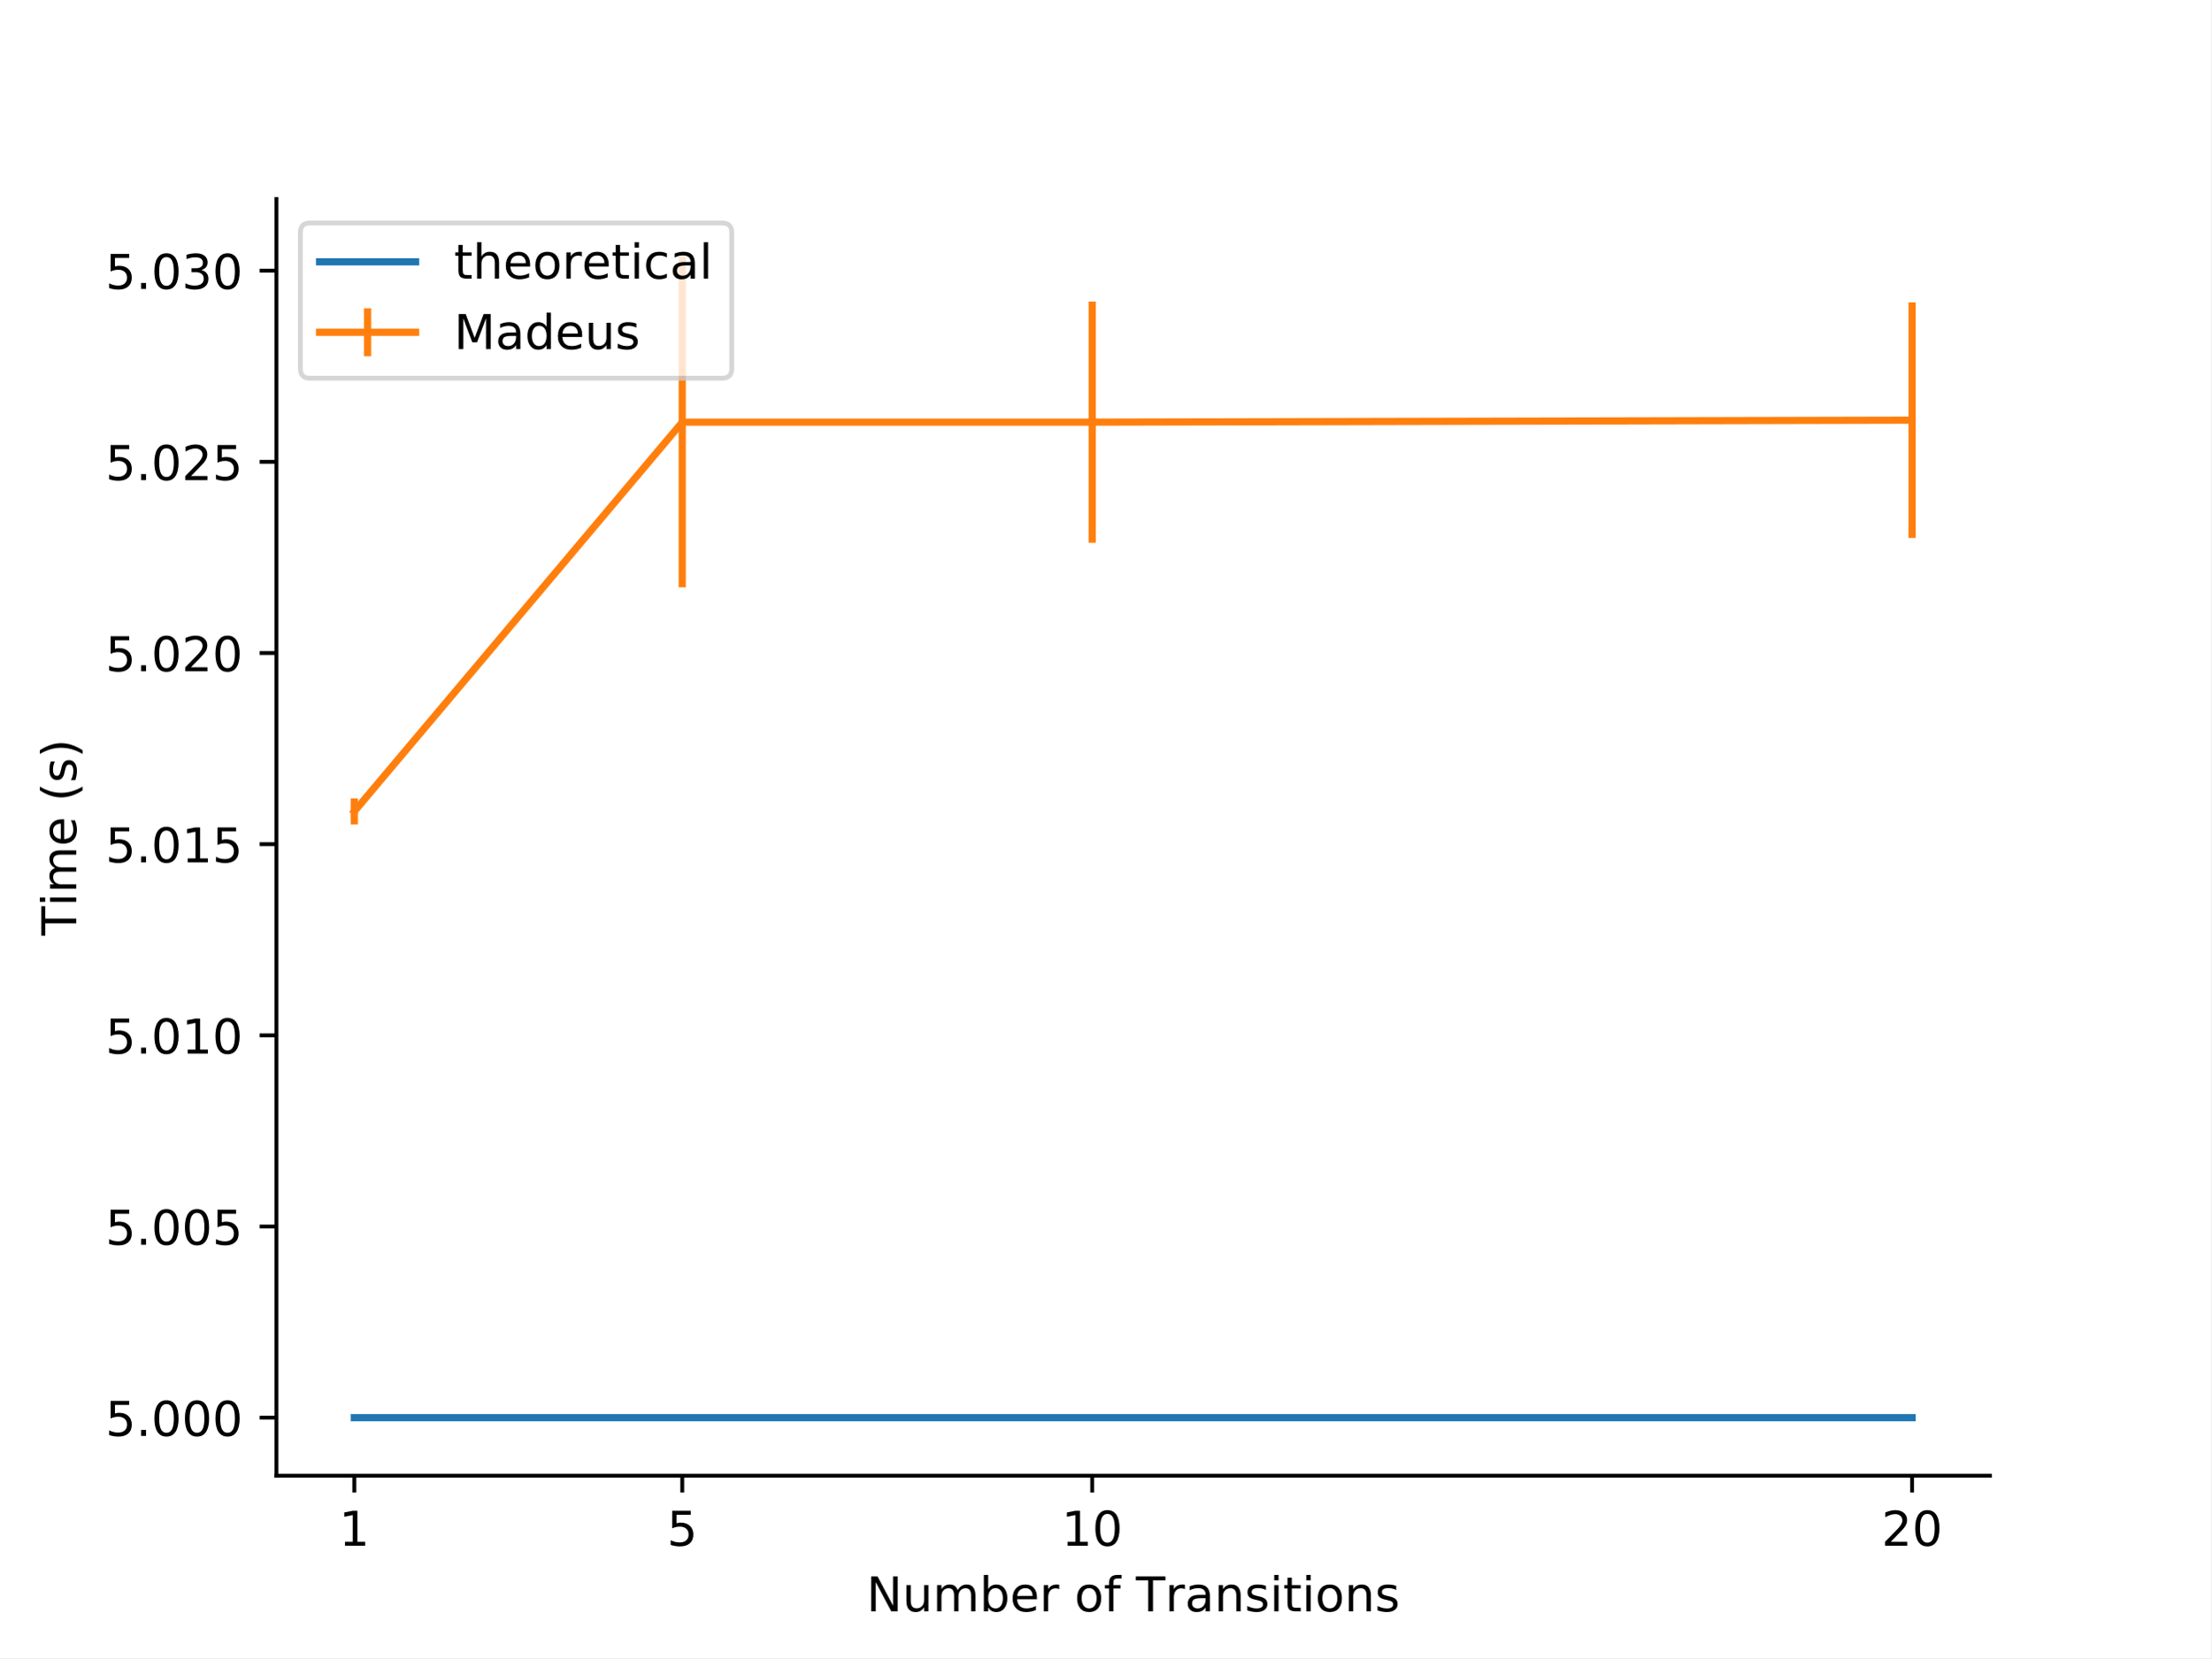
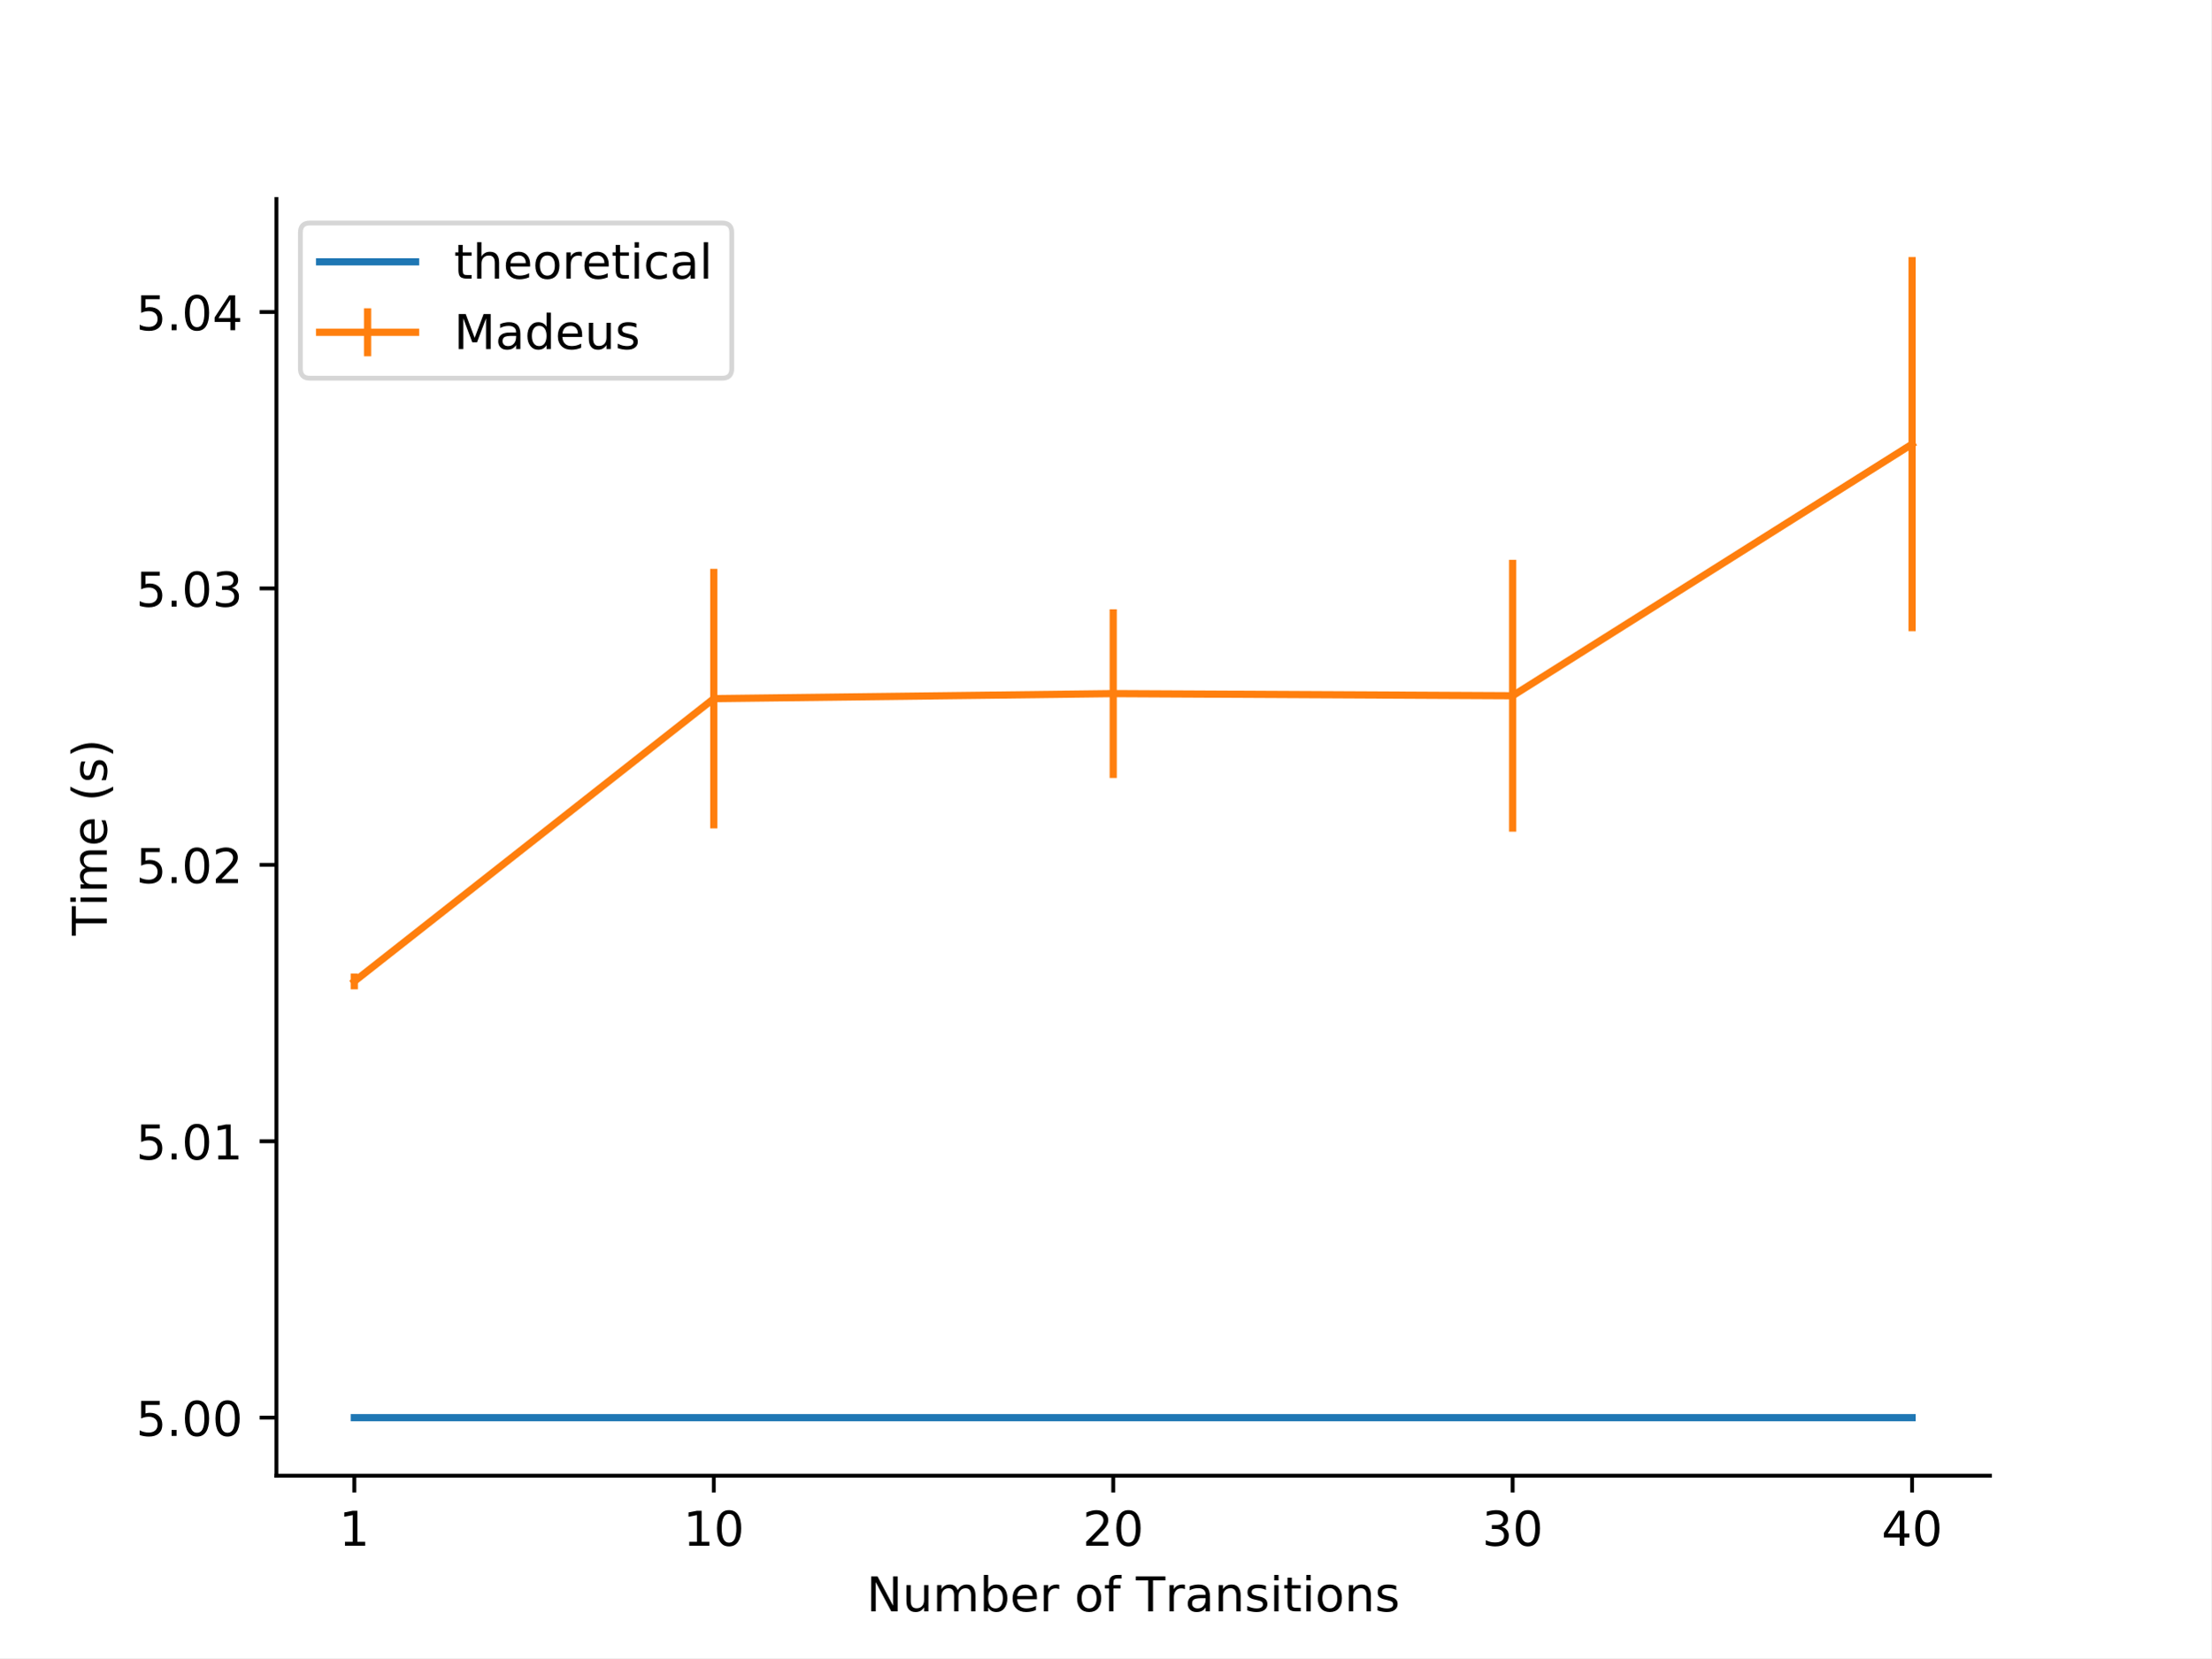
<svg xmlns="http://www.w3.org/2000/svg" xmlns:xlink="http://www.w3.org/1999/xlink" height="345.6pt" version="1.1" viewBox="0 0 460.8 345.6" width="460.8pt">
  <defs>
    <style type="text/css">
*{stroke-linecap:butt;stroke-linejoin:round;}
  </style>
  </defs>
  <g id="figure_1">
    <g id="patch_1">
      <path d="M 0 345.6  L 460.8 345.6  L 460.8 0  L 0 0  z " style="fill:#ffffff;" />
    </g>
    <g id="axes_1">
      <g id="patch_2">
        <path d="M 57.6 307.584  L 414.72 307.584  L 414.72 41.472  L 57.6 41.472  z " style="fill:#ffffff;" />
      </g>
      <g id="matplotlib.axis_1">
        <g id="xtick_1">
          <g id="line2d_1">
            <defs>
-               <path d="M 0 0  L 0 3.5  " id="mbb13c37525" style="stroke:#000000;stroke-width:0.8;" />
-             </defs>
-             <g>
-               <use style="stroke:#000000;stroke-width:0.8;" x="73.833" xlink:href="#mbb13c37525" y="307.584" />
+               <path d="M 0 0  L 0 3.5  " id="m20638f9798" style="stroke:#000000;stroke-width:0.8;" />
+             </defs>
+             <g>
+               <use style="stroke:#000000;stroke-width:0.8;" x="73.833" xlink:href="#m20638f9798" y="307.584" />
            </g>
          </g>
          <g id="text_1">
            <defs>
              <path d="M 12.406 8.297  L 28.516 8.297  L 28.516 63.922  L 10.984 60.406  L 10.984 69.391  L 28.422 72.906  L 38.281 72.906  L 38.281 8.297  L 54.391 8.297  L 54.391 0  L 12.406 0  z " id="DejaVuSans-49" />
            </defs>
            <g transform="translate(70.65148 322.1824)scale(0.1 -0.1)">
              <use xlink:href="#DejaVuSans-49" />
            </g>
          </g>
        </g>
        <g id="xtick_2">
          <g id="line2d_2">
            <g>
-               <use style="stroke:#000000;stroke-width:0.8;" x="142.181" xlink:href="#mbb13c37525" y="307.584" />
+               <use style="stroke:#000000;stroke-width:0.8;" x="148.753" xlink:href="#m20638f9798" y="307.584" />
            </g>
          </g>
          <g id="text_2">
            <defs>
-               <path d="M 10.797 72.906  L 49.516 72.906  L 49.516 64.594  L 19.828 64.594  L 19.828 46.734  Q 21.969 47.469 24.109 47.828  Q 26.266 48.188 28.422 48.188  Q 40.625 48.188 47.75 41.5  Q 54.891 34.812 54.891 23.391  Q 54.891 11.625 47.562 5.094  Q 40.234 -1.422 26.906 -1.422  Q 22.312 -1.422 17.547 -0.641  Q 12.797 0.141 7.719 1.703  L 7.719 11.625  Q 12.109 9.234 16.797 8.062  Q 21.484 6.891 26.703 6.891  Q 35.156 6.891 40.078 11.328  Q 45.016 15.766 45.016 23.391  Q 45.016 31 40.078 35.438  Q 35.156 39.891 26.703 39.891  Q 22.75 39.891 18.812 39.016  Q 14.891 38.141 10.797 36.281  z " id="DejaVuSans-53" />
-             </defs>
-             <g transform="translate(138.9998 322.1824)scale(0.1 -0.1)">
-               <use xlink:href="#DejaVuSans-53" />
+               <path d="M 31.781 66.406  Q 24.172 66.406 20.328 58.906  Q 16.5 51.422 16.5 36.375  Q 16.5 21.391 20.328 13.891  Q 24.172 6.391 31.781 6.391  Q 39.453 6.391 43.281 13.891  Q 47.125 21.391 47.125 36.375  Q 47.125 51.422 43.281 58.906  Q 39.453 66.406 31.781 66.406  z M 31.781 74.219  Q 44.047 74.219 50.516 64.516  Q 56.984 54.828 56.984 36.375  Q 56.984 17.969 50.516 8.266  Q 44.047 -1.422 31.781 -1.422  Q 19.531 -1.422 13.062 8.266  Q 6.594 17.969 6.594 36.375  Q 6.594 54.828 13.062 64.516  Q 19.531 74.219 31.781 74.219  z " id="DejaVuSans-48" />
+             </defs>
+             <g transform="translate(142.3905 322.1824)scale(0.1 -0.1)">
+               <use xlink:href="#DejaVuSans-49" />
+               <use x="63.623" xlink:href="#DejaVuSans-48" />
            </g>
          </g>
        </g>
        <g id="xtick_3">
          <g id="line2d_3">
            <g>
-               <use style="stroke:#000000;stroke-width:0.8;" x="227.616" xlink:href="#mbb13c37525" y="307.584" />
+               <use style="stroke:#000000;stroke-width:0.8;" x="231.998" xlink:href="#m20638f9798" y="307.584" />
            </g>
          </g>
          <g id="text_3">
            <defs>
-               <path d="M 31.781 66.406  Q 24.172 66.406 20.328 58.906  Q 16.5 51.422 16.5 36.375  Q 16.5 21.391 20.328 13.891  Q 24.172 6.391 31.781 6.391  Q 39.453 6.391 43.281 13.891  Q 47.125 21.391 47.125 36.375  Q 47.125 51.422 43.281 58.906  Q 39.453 66.406 31.781 66.406  z M 31.781 74.219  Q 44.047 74.219 50.516 64.516  Q 56.984 54.828 56.984 36.375  Q 56.984 17.969 50.516 8.266  Q 44.047 -1.422 31.781 -1.422  Q 19.531 -1.422 13.062 8.266  Q 6.594 17.969 6.594 36.375  Q 6.594 54.828 13.062 64.516  Q 19.531 74.219 31.781 74.219  z " id="DejaVuSans-48" />
-             </defs>
-             <g transform="translate(221.254 322.1824)scale(0.1 -0.1)">
-               <use xlink:href="#DejaVuSans-49" />
+               <path d="M 19.188 8.297  L 53.609 8.297  L 53.609 0  L 7.328 0  L 7.328 8.297  Q 12.938 14.109 22.625 23.891  Q 32.328 33.688 34.812 36.531  Q 39.547 41.844 41.422 45.531  Q 43.312 49.219 43.312 52.781  Q 43.312 58.594 39.234 62.25  Q 35.156 65.922 28.609 65.922  Q 23.969 65.922 18.812 64.312  Q 13.672 62.703 7.812 59.422  L 7.812 69.391  Q 13.766 71.781 18.938 73  Q 24.125 74.219 28.422 74.219  Q 39.75 74.219 46.484 68.547  Q 53.219 62.891 53.219 53.422  Q 53.219 48.922 51.531 44.891  Q 49.859 40.875 45.406 35.406  Q 44.188 33.984 37.641 27.219  Q 31.109 20.453 19.188 8.297  z " id="DejaVuSans-50" />
+             </defs>
+             <g transform="translate(225.6353 322.1824)scale(0.1 -0.1)">
+               <use xlink:href="#DejaVuSans-50" />
              <use x="63.623" xlink:href="#DejaVuSans-48" />
            </g>
          </g>
        </g>
        <g id="xtick_4">
          <g id="line2d_4">
            <g>
-               <use style="stroke:#000000;stroke-width:0.8;" x="398.487" xlink:href="#mbb13c37525" y="307.584" />
+               <use style="stroke:#000000;stroke-width:0.8;" x="315.243" xlink:href="#m20638f9798" y="307.584" />
            </g>
          </g>
          <g id="text_4">
            <defs>
-               <path d="M 19.188 8.297  L 53.609 8.297  L 53.609 0  L 7.328 0  L 7.328 8.297  Q 12.938 14.109 22.625 23.891  Q 32.328 33.688 34.812 36.531  Q 39.547 41.844 41.422 45.531  Q 43.312 49.219 43.312 52.781  Q 43.312 58.594 39.234 62.25  Q 35.156 65.922 28.609 65.922  Q 23.969 65.922 18.812 64.312  Q 13.672 62.703 7.812 59.422  L 7.812 69.391  Q 13.766 71.781 18.938 73  Q 24.125 74.219 28.422 74.219  Q 39.75 74.219 46.484 68.547  Q 53.219 62.891 53.219 53.422  Q 53.219 48.922 51.531 44.891  Q 49.859 40.875 45.406 35.406  Q 44.188 33.984 37.641 27.219  Q 31.109 20.453 19.188 8.297  z " id="DejaVuSans-50" />
+               <path d="M 40.578 39.312  Q 47.656 37.797 51.625 33  Q 55.609 28.219 55.609 21.188  Q 55.609 10.406 48.188 4.484  Q 40.766 -1.422 27.094 -1.422  Q 22.516 -1.422 17.656 -0.516  Q 12.797 0.391 7.625 2.203  L 7.625 11.719  Q 11.719 9.328 16.594 8.109  Q 21.484 6.891 26.812 6.891  Q 36.078 6.891 40.938 10.547  Q 45.797 14.203 45.797 21.188  Q 45.797 27.641 41.281 31.266  Q 36.766 34.906 28.719 34.906  L 20.219 34.906  L 20.219 43.016  L 29.109 43.016  Q 36.375 43.016 40.234 45.922  Q 44.094 48.828 44.094 54.297  Q 44.094 59.906 40.109 62.906  Q 36.141 65.922 28.719 65.922  Q 24.656 65.922 20.016 65.031  Q 15.375 64.156 9.812 62.312  L 9.812 71.094  Q 15.438 72.656 20.344 73.438  Q 25.25 74.219 29.594 74.219  Q 40.828 74.219 47.359 69.109  Q 53.906 64.016 53.906 55.328  Q 53.906 49.266 50.438 45.094  Q 46.969 40.922 40.578 39.312  z " id="DejaVuSans-51" />
+             </defs>
+             <g transform="translate(308.88 322.1824)scale(0.1 -0.1)">
+               <use xlink:href="#DejaVuSans-51" />
+               <use x="63.623" xlink:href="#DejaVuSans-48" />
+             </g>
+           </g>
+         </g>
+         <g id="xtick_5">
+           <g id="line2d_5">
+             <g>
+               <use style="stroke:#000000;stroke-width:0.8;" x="398.487" xlink:href="#m20638f9798" y="307.584" />
+             </g>
+           </g>
+           <g id="text_5">
+             <defs>
+               <path d="M 37.797 64.312  L 12.891 25.391  L 37.797 25.391  z M 35.203 72.906  L 47.609 72.906  L 47.609 25.391  L 58.016 25.391  L 58.016 17.188  L 47.609 17.188  L 47.609 0  L 37.797 0  L 37.797 17.188  L 4.891 17.188  L 4.891 26.703  z " id="DejaVuSans-52" />
            </defs>
            <g transform="translate(392.1248 322.1824)scale(0.1 -0.1)">
-               <use xlink:href="#DejaVuSans-50" />
+               <use xlink:href="#DejaVuSans-52" />
              <use x="63.623" xlink:href="#DejaVuSans-48" />
            </g>
          </g>
        </g>
-         <g id="text_5">
+         <g id="text_6">
          <defs>
            <path d="M 9.812 72.906  L 23.094 72.906  L 55.422 11.922  L 55.422 72.906  L 64.984 72.906  L 64.984 0  L 51.703 0  L 19.391 60.984  L 19.391 0  L 9.812 0  z " id="DejaVuSans-78" />
            <path d="M 8.5 21.578  L 8.5 54.688  L 17.484 54.688  L 17.484 21.922  Q 17.484 14.156 20.5 10.266  Q 23.531 6.391 29.594 6.391  Q 36.859 6.391 41.078 11.031  Q 45.312 15.672 45.312 23.688  L 45.312 54.688  L 54.297 54.688  L 54.297 0  L 45.312 0  L 45.312 8.406  Q 42.047 3.422 37.719 1  Q 33.406 -1.422 27.688 -1.422  Q 18.266 -1.422 13.375 4.438  Q 8.5 10.297 8.5 21.578  z M 31.109 56  z " id="DejaVuSans-117" />
            <path d="M 52 44.188  Q 55.375 50.25 60.062 53.125  Q 64.75 56 71.094 56  Q 79.641 56 84.281 50.016  Q 88.922 44.047 88.922 33.016  L 88.922 0  L 79.891 0  L 79.891 32.719  Q 79.891 40.578 77.094 44.375  Q 74.312 48.188 68.609 48.188  Q 61.625 48.188 57.562 43.547  Q 53.516 38.922 53.516 30.906  L 53.516 0  L 44.484 0  L 44.484 32.719  Q 44.484 40.625 41.703 44.406  Q 38.922 48.188 33.109 48.188  Q 26.219 48.188 22.156 43.531  Q 18.109 38.875 18.109 30.906  L 18.109 0  L 9.078 0  L 9.078 54.688  L 18.109 54.688  L 18.109 46.188  Q 21.188 51.219 25.484 53.609  Q 29.781 56 35.688 56  Q 41.656 56 45.828 52.969  Q 50 49.953 52 44.188  z " id="DejaVuSans-109" />
            <path d="M 48.688 27.297  Q 48.688 37.203 44.609 42.844  Q 40.531 48.484 33.406 48.484  Q 26.266 48.484 22.188 42.844  Q 18.109 37.203 18.109 27.297  Q 18.109 17.391 22.188 11.75  Q 26.266 6.109 33.406 6.109  Q 40.531 6.109 44.609 11.75  Q 48.688 17.391 48.688 27.297  z M 18.109 46.391  Q 20.953 51.266 25.266 53.625  Q 29.594 56 35.594 56  Q 45.562 56 51.781 48.094  Q 58.016 40.188 58.016 27.297  Q 58.016 14.406 51.781 6.484  Q 45.562 -1.422 35.594 -1.422  Q 29.594 -1.422 25.266 0.953  Q 20.953 3.328 18.109 8.203  L 18.109 0  L 9.078 0  L 9.078 75.984  L 18.109 75.984  z " id="DejaVuSans-98" />
            <path d="M 56.203 29.594  L 56.203 25.203  L 14.891 25.203  Q 15.484 15.922 20.484 11.062  Q 25.484 6.203 34.422 6.203  Q 39.594 6.203 44.453 7.469  Q 49.312 8.734 54.109 11.281  L 54.109 2.781  Q 49.266 0.734 44.188 -0.344  Q 39.109 -1.422 33.891 -1.422  Q 20.797 -1.422 13.156 6.188  Q 5.516 13.812 5.516 26.812  Q 5.516 40.234 12.766 48.109  Q 20.016 56 32.328 56  Q 43.359 56 49.781 48.891  Q 56.203 41.797 56.203 29.594  z M 47.219 32.234  Q 47.125 39.594 43.094 43.984  Q 39.062 48.391 32.422 48.391  Q 24.906 48.391 20.391 44.141  Q 15.875 39.891 15.188 32.172  z " id="DejaVuSans-101" />
            <path d="M 41.109 46.297  Q 39.594 47.172 37.812 47.578  Q 36.031 48 33.891 48  Q 26.266 48 22.188 43.047  Q 18.109 38.094 18.109 28.812  L 18.109 0  L 9.078 0  L 9.078 54.688  L 18.109 54.688  L 18.109 46.188  Q 20.953 51.172 25.484 53.578  Q 30.031 56 36.531 56  Q 37.453 56 38.578 55.875  Q 39.703 55.766 41.062 55.516  z " id="DejaVuSans-114" />
            <path id="DejaVuSans-32" />
            <path d="M 30.609 48.391  Q 23.391 48.391 19.188 42.75  Q 14.984 37.109 14.984 27.297  Q 14.984 17.484 19.156 11.844  Q 23.344 6.203 30.609 6.203  Q 37.797 6.203 41.984 11.859  Q 46.188 17.531 46.188 27.297  Q 46.188 37.016 41.984 42.703  Q 37.797 48.391 30.609 48.391  z M 30.609 56  Q 42.328 56 49.016 48.375  Q 55.719 40.766 55.719 27.297  Q 55.719 13.875 49.016 6.219  Q 42.328 -1.422 30.609 -1.422  Q 18.844 -1.422 12.172 6.219  Q 5.516 13.875 5.516 27.297  Q 5.516 40.766 12.172 48.375  Q 18.844 56 30.609 56  z " id="DejaVuSans-111" />
            <path d="M 37.109 75.984  L 37.109 68.5  L 28.516 68.5  Q 23.688 68.5 21.797 66.547  Q 19.922 64.594 19.922 59.516  L 19.922 54.688  L 34.719 54.688  L 34.719 47.703  L 19.922 47.703  L 19.922 0  L 10.891 0  L 10.891 47.703  L 2.297 47.703  L 2.297 54.688  L 10.891 54.688  L 10.891 58.5  Q 10.891 67.625 15.141 71.797  Q 19.391 75.984 28.609 75.984  z " id="DejaVuSans-102" />
            <path d="M -0.297 72.906  L 61.375 72.906  L 61.375 64.594  L 35.5 64.594  L 35.5 0  L 25.594 0  L 25.594 64.594  L -0.297 64.594  z " id="DejaVuSans-84" />
            <path d="M 34.281 27.484  Q 23.391 27.484 19.188 25  Q 14.984 22.516 14.984 16.5  Q 14.984 11.719 18.141 8.906  Q 21.297 6.109 26.703 6.109  Q 34.188 6.109 38.703 11.406  Q 43.219 16.703 43.219 25.484  L 43.219 27.484  z M 52.203 31.203  L 52.203 0  L 43.219 0  L 43.219 8.297  Q 40.141 3.328 35.547 0.953  Q 30.953 -1.422 24.312 -1.422  Q 15.922 -1.422 10.953 3.297  Q 6 8.016 6 15.922  Q 6 25.141 12.172 29.828  Q 18.359 34.516 30.609 34.516  L 43.219 34.516  L 43.219 35.406  Q 43.219 41.609 39.141 45  Q 35.062 48.391 27.688 48.391  Q 23 48.391 18.547 47.266  Q 14.109 46.141 10.016 43.891  L 10.016 52.203  Q 14.938 54.109 19.578 55.047  Q 24.219 56 28.609 56  Q 40.484 56 46.344 49.844  Q 52.203 43.703 52.203 31.203  z " id="DejaVuSans-97" />
            <path d="M 54.891 33.016  L 54.891 0  L 45.906 0  L 45.906 32.719  Q 45.906 40.484 42.875 44.328  Q 39.844 48.188 33.797 48.188  Q 26.516 48.188 22.312 43.547  Q 18.109 38.922 18.109 30.906  L 18.109 0  L 9.078 0  L 9.078 54.688  L 18.109 54.688  L 18.109 46.188  Q 21.344 51.125 25.703 53.562  Q 30.078 56 35.797 56  Q 45.219 56 50.047 50.172  Q 54.891 44.344 54.891 33.016  z " id="DejaVuSans-110" />
            <path d="M 44.281 53.078  L 44.281 44.578  Q 40.484 46.531 36.375 47.5  Q 32.281 48.484 27.875 48.484  Q 21.188 48.484 17.844 46.438  Q 14.5 44.391 14.5 40.281  Q 14.5 37.156 16.891 35.375  Q 19.281 33.594 26.516 31.984  L 29.594 31.297  Q 39.156 29.25 43.188 25.516  Q 47.219 21.781 47.219 15.094  Q 47.219 7.469 41.188 3.016  Q 35.156 -1.422 24.609 -1.422  Q 20.219 -1.422 15.453 -0.562  Q 10.688 0.297 5.422 2  L 5.422 11.281  Q 10.406 8.688 15.234 7.391  Q 20.062 6.109 24.812 6.109  Q 31.156 6.109 34.562 8.281  Q 37.984 10.453 37.984 14.406  Q 37.984 18.062 35.516 20.016  Q 33.062 21.969 24.703 23.781  L 21.578 24.516  Q 13.234 26.266 9.516 29.906  Q 5.812 33.547 5.812 39.891  Q 5.812 47.609 11.281 51.797  Q 16.75 56 26.812 56  Q 31.781 56 36.172 55.266  Q 40.578 54.547 44.281 53.078  z " id="DejaVuSans-115" />
            <path d="M 9.422 54.688  L 18.406 54.688  L 18.406 0  L 9.422 0  z M 9.422 75.984  L 18.406 75.984  L 18.406 64.594  L 9.422 64.594  z " id="DejaVuSans-105" />
            <path d="M 18.312 70.219  L 18.312 54.688  L 36.812 54.688  L 36.812 47.703  L 18.312 47.703  L 18.312 18.016  Q 18.312 11.328 20.141 9.422  Q 21.969 7.516 27.594 7.516  L 36.812 7.516  L 36.812 0  L 27.594 0  Q 17.188 0 13.234 3.875  Q 9.281 7.766 9.281 18.016  L 9.281 47.703  L 2.688 47.703  L 2.688 54.688  L 9.281 54.688  L 9.281 70.219  z " id="DejaVuSans-116" />
          </defs>
          <g transform="translate(180.5694 335.8606)scale(0.1 -0.1)">
            <use xlink:href="#DejaVuSans-78" />
            <use x="74.805" xlink:href="#DejaVuSans-117" />
            <use x="138.184" xlink:href="#DejaVuSans-109" />
            <use x="235.596" xlink:href="#DejaVuSans-98" />
            <use x="299.072" xlink:href="#DejaVuSans-101" />
            <use x="360.596" xlink:href="#DejaVuSans-114" />
            <use x="401.709" xlink:href="#DejaVuSans-32" />
            <use x="433.496" xlink:href="#DejaVuSans-111" />
            <use x="494.678" xlink:href="#DejaVuSans-102" />
            <use x="529.883" xlink:href="#DejaVuSans-32" />
            <use x="561.67" xlink:href="#DejaVuSans-84" />
            <use x="622.535" xlink:href="#DejaVuSans-114" />
            <use x="663.648" xlink:href="#DejaVuSans-97" />
            <use x="724.928" xlink:href="#DejaVuSans-110" />
            <use x="788.307" xlink:href="#DejaVuSans-115" />
            <use x="840.406" xlink:href="#DejaVuSans-105" />
            <use x="868.189" xlink:href="#DejaVuSans-116" />
            <use x="907.398" xlink:href="#DejaVuSans-105" />
            <use x="935.182" xlink:href="#DejaVuSans-111" />
            <use x="996.363" xlink:href="#DejaVuSans-110" />
            <use x="1059.742" xlink:href="#DejaVuSans-115" />
          </g>
        </g>
      </g>
      <g id="matplotlib.axis_2">
        <g id="ytick_1">
-           <g id="line2d_5">
-             <defs>
-               <path d="M 0 0  L -3.5 0  " id="m568ff8d49f" style="stroke:#000000;stroke-width:0.8;" />
-             </defs>
-             <g>
-               <use style="stroke:#000000;stroke-width:0.8;" x="57.6" xlink:href="#m568ff8d49f" y="295.488" />
-             </g>
-           </g>
-           <g id="text_6">
-             <defs>
+           <g id="line2d_6">
+             <defs>
+               <path d="M 0 0  L -3.5 0  " id="m153e50d8be" style="stroke:#000000;stroke-width:0.8;" />
+             </defs>
+             <g>
+               <use style="stroke:#000000;stroke-width:0.8;" x="57.6" xlink:href="#m153e50d8be" y="295.488" />
+             </g>
+           </g>
+           <g id="text_7">
+             <defs>
+               <path d="M 10.797 72.906  L 49.516 72.906  L 49.516 64.594  L 19.828 64.594  L 19.828 46.734  Q 21.969 47.469 24.109 47.828  Q 26.266 48.188 28.422 48.188  Q 40.625 48.188 47.75 41.5  Q 54.891 34.812 54.891 23.391  Q 54.891 11.625 47.562 5.094  Q 40.234 -1.422 26.906 -1.422  Q 22.312 -1.422 17.547 -0.641  Q 12.797 0.141 7.719 1.703  L 7.719 11.625  Q 12.109 9.234 16.797 8.062  Q 21.484 6.891 26.703 6.891  Q 35.156 6.891 40.078 11.328  Q 45.016 15.766 45.016 23.391  Q 45.016 31 40.078 35.438  Q 35.156 39.891 26.703 39.891  Q 22.75 39.891 18.812 39.016  Q 14.891 38.141 10.797 36.281  z " id="DejaVuSans-53" />
              <path d="M 10.688 12.406  L 21 12.406  L 21 0  L 10.688 0  z " id="DejaVuSans-46" />
            </defs>
-             <g transform="translate(21.97188 299.2872)scale(0.1 -0.1)">
+             <g transform="translate(28.33438 299.2872)scale(0.1 -0.1)">
              <use xlink:href="#DejaVuSans-53" />
              <use x="63.623" xlink:href="#DejaVuSans-46" />
              <use x="95.41" xlink:href="#DejaVuSans-48" />
              <use x="159.033" xlink:href="#DejaVuSans-48" />
-               <use x="222.656" xlink:href="#DejaVuSans-48" />
            </g>
          </g>
        </g>
        <g id="ytick_2">
-           <g id="line2d_6">
-             <g>
-               <use style="stroke:#000000;stroke-width:0.8;" x="57.6" xlink:href="#m568ff8d49f" y="255.642" />
-             </g>
-           </g>
-           <g id="text_7">
-             <g transform="translate(21.97188 259.4409)scale(0.1 -0.1)">
-               <use xlink:href="#DejaVuSans-53" />
-               <use x="63.623" xlink:href="#DejaVuSans-46" />
-               <use x="95.41" xlink:href="#DejaVuSans-48" />
-               <use x="159.033" xlink:href="#DejaVuSans-48" />
-               <use x="222.656" xlink:href="#DejaVuSans-53" />
+           <g id="line2d_7">
+             <g>
+               <use style="stroke:#000000;stroke-width:0.8;" x="57.6" xlink:href="#m153e50d8be" y="237.873" />
+             </g>
+           </g>
+           <g id="text_8">
+             <g transform="translate(28.33438 241.672)scale(0.1 -0.1)">
+               <use xlink:href="#DejaVuSans-53" />
+               <use x="63.623" xlink:href="#DejaVuSans-46" />
+               <use x="95.41" xlink:href="#DejaVuSans-48" />
+               <use x="159.033" xlink:href="#DejaVuSans-49" />
            </g>
          </g>
        </g>
        <g id="ytick_3">
-           <g id="line2d_7">
-             <g>
-               <use style="stroke:#000000;stroke-width:0.8;" x="57.6" xlink:href="#m568ff8d49f" y="215.795" />
-             </g>
-           </g>
-           <g id="text_8">
-             <g transform="translate(21.97188 219.5946)scale(0.1 -0.1)">
-               <use xlink:href="#DejaVuSans-53" />
-               <use x="63.623" xlink:href="#DejaVuSans-46" />
-               <use x="95.41" xlink:href="#DejaVuSans-48" />
-               <use x="159.033" xlink:href="#DejaVuSans-49" />
-               <use x="222.656" xlink:href="#DejaVuSans-48" />
+           <g id="line2d_8">
+             <g>
+               <use style="stroke:#000000;stroke-width:0.8;" x="57.6" xlink:href="#m153e50d8be" y="180.258" />
+             </g>
+           </g>
+           <g id="text_9">
+             <g transform="translate(28.33438 184.0569)scale(0.1 -0.1)">
+               <use xlink:href="#DejaVuSans-53" />
+               <use x="63.623" xlink:href="#DejaVuSans-46" />
+               <use x="95.41" xlink:href="#DejaVuSans-48" />
+               <use x="159.033" xlink:href="#DejaVuSans-50" />
            </g>
          </g>
        </g>
        <g id="ytick_4">
-           <g id="line2d_8">
-             <g>
-               <use style="stroke:#000000;stroke-width:0.8;" x="57.6" xlink:href="#m568ff8d49f" y="175.949" />
-             </g>
-           </g>
-           <g id="text_9">
-             <g transform="translate(21.97188 179.7483)scale(0.1 -0.1)">
-               <use xlink:href="#DejaVuSans-53" />
-               <use x="63.623" xlink:href="#DejaVuSans-46" />
-               <use x="95.41" xlink:href="#DejaVuSans-48" />
-               <use x="159.033" xlink:href="#DejaVuSans-49" />
-               <use x="222.656" xlink:href="#DejaVuSans-53" />
+           <g id="line2d_9">
+             <g>
+               <use style="stroke:#000000;stroke-width:0.8;" x="57.6" xlink:href="#m153e50d8be" y="122.642" />
+             </g>
+           </g>
+           <g id="text_10">
+             <g transform="translate(28.33438 126.4417)scale(0.1 -0.1)">
+               <use xlink:href="#DejaVuSans-53" />
+               <use x="63.623" xlink:href="#DejaVuSans-46" />
+               <use x="95.41" xlink:href="#DejaVuSans-48" />
+               <use x="159.033" xlink:href="#DejaVuSans-51" />
            </g>
          </g>
        </g>
        <g id="ytick_5">
-           <g id="line2d_9">
-             <g>
-               <use style="stroke:#000000;stroke-width:0.8;" x="57.6" xlink:href="#m568ff8d49f" y="136.103" />
-             </g>
-           </g>
-           <g id="text_10">
-             <g transform="translate(21.97188 139.902)scale(0.1 -0.1)">
-               <use xlink:href="#DejaVuSans-53" />
-               <use x="63.623" xlink:href="#DejaVuSans-46" />
-               <use x="95.41" xlink:href="#DejaVuSans-48" />
-               <use x="159.033" xlink:href="#DejaVuSans-50" />
-               <use x="222.656" xlink:href="#DejaVuSans-48" />
-             </g>
-           </g>
-         </g>
-         <g id="ytick_6">
          <g id="line2d_10">
            <g>
-               <use style="stroke:#000000;stroke-width:0.8;" x="57.6" xlink:href="#m568ff8d49f" y="96.256" />
+               <use style="stroke:#000000;stroke-width:0.8;" x="57.6" xlink:href="#m153e50d8be" y="65.027" />
            </g>
          </g>
          <g id="text_11">
-             <g transform="translate(21.97188 100.0557)scale(0.1 -0.1)">
-               <use xlink:href="#DejaVuSans-53" />
-               <use x="63.623" xlink:href="#DejaVuSans-46" />
-               <use x="95.41" xlink:href="#DejaVuSans-48" />
-               <use x="159.033" xlink:href="#DejaVuSans-50" />
-               <use x="222.656" xlink:href="#DejaVuSans-53" />
-             </g>
-           </g>
-         </g>
-         <g id="ytick_7">
-           <g id="line2d_11">
-             <g>
-               <use style="stroke:#000000;stroke-width:0.8;" x="57.6" xlink:href="#m568ff8d49f" y="56.41" />
-             </g>
-           </g>
-           <g id="text_12">
-             <defs>
-               <path d="M 40.578 39.312  Q 47.656 37.797 51.625 33  Q 55.609 28.219 55.609 21.188  Q 55.609 10.406 48.188 4.484  Q 40.766 -1.422 27.094 -1.422  Q 22.516 -1.422 17.656 -0.516  Q 12.797 0.391 7.625 2.203  L 7.625 11.719  Q 11.719 9.328 16.594 8.109  Q 21.484 6.891 26.812 6.891  Q 36.078 6.891 40.938 10.547  Q 45.797 14.203 45.797 21.188  Q 45.797 27.641 41.281 31.266  Q 36.766 34.906 28.719 34.906  L 20.219 34.906  L 20.219 43.016  L 29.109 43.016  Q 36.375 43.016 40.234 45.922  Q 44.094 48.828 44.094 54.297  Q 44.094 59.906 40.109 62.906  Q 36.141 65.922 28.719 65.922  Q 24.656 65.922 20.016 65.031  Q 15.375 64.156 9.812 62.312  L 9.812 71.094  Q 15.438 72.656 20.344 73.438  Q 25.25 74.219 29.594 74.219  Q 40.828 74.219 47.359 69.109  Q 53.906 64.016 53.906 55.328  Q 53.906 49.266 50.438 45.094  Q 46.969 40.922 40.578 39.312  z " id="DejaVuSans-51" />
-             </defs>
-             <g transform="translate(21.97188 60.2094)scale(0.1 -0.1)">
-               <use xlink:href="#DejaVuSans-53" />
-               <use x="63.623" xlink:href="#DejaVuSans-46" />
-               <use x="95.41" xlink:href="#DejaVuSans-48" />
-               <use x="159.033" xlink:href="#DejaVuSans-51" />
-               <use x="222.656" xlink:href="#DejaVuSans-48" />
-             </g>
-           </g>
-         </g>
-         <g id="text_13">
+             <g transform="translate(28.33438 68.82652)scale(0.1 -0.1)">
+               <use xlink:href="#DejaVuSans-53" />
+               <use x="63.623" xlink:href="#DejaVuSans-46" />
+               <use x="95.41" xlink:href="#DejaVuSans-48" />
+               <use x="159.033" xlink:href="#DejaVuSans-52" />
+             </g>
+           </g>
+         </g>
+         <g id="text_12">
          <defs>
            <path d="M 31 75.875  Q 24.469 64.656 21.281 53.656  Q 18.109 42.672 18.109 31.391  Q 18.109 20.125 21.312 9.062  Q 24.516 -2 31 -13.188  L 23.188 -13.188  Q 15.875 -1.703 12.234 9.375  Q 8.594 20.453 8.594 31.391  Q 8.594 42.281 12.203 53.312  Q 15.828 64.359 23.188 75.875  z " id="DejaVuSans-40" />
            <path d="M 8.016 75.875  L 15.828 75.875  Q 23.141 64.359 26.781 53.312  Q 30.422 42.281 30.422 31.391  Q 30.422 20.453 26.781 9.375  Q 23.141 -1.703 15.828 -13.188  L 8.016 -13.188  Q 14.5 -2 17.703 9.062  Q 20.906 20.125 20.906 31.391  Q 20.906 42.672 17.703 53.656  Q 14.5 64.656 8.016 75.875  z " id="DejaVuSans-41" />
          </defs>
-           <g transform="translate(15.89219 195.0108)rotate(-90)scale(0.1 -0.1)">
+           <g transform="translate(22.25469 195.0108)rotate(-90)scale(0.1 -0.1)">
            <use xlink:href="#DejaVuSans-84" />
            <use x="61.037" xlink:href="#DejaVuSans-105" />
            <use x="88.82" xlink:href="#DejaVuSans-109" />
            <use x="186.232" xlink:href="#DejaVuSans-101" />
            <use x="247.756" xlink:href="#DejaVuSans-32" />
            <use x="279.543" xlink:href="#DejaVuSans-40" />
            <use x="318.557" xlink:href="#DejaVuSans-115" />
            <use x="370.656" xlink:href="#DejaVuSans-41" />
          </g>
        </g>
      </g>
      <g id="LineCollection_1">
-         <path clip-path="url(#p5ee70a3bca)" d="M 73.833 171.85  L 73.833 166.399  " style="fill:none;stroke:#ff7f0e;stroke-width:1.5;" />
-         <path clip-path="url(#p5ee70a3bca)" d="M 142.181 122.414  L 142.181 53.568  " style="fill:none;stroke:#ff7f0e;stroke-width:1.5;" />
-         <path clip-path="url(#p5ee70a3bca)" d="M 227.616 113.125  L 227.616 62.852  " style="fill:none;stroke:#ff7f0e;stroke-width:1.5;" />
-         <path clip-path="url(#p5ee70a3bca)" d="M 398.487 112.122  L 398.487 63.023  " style="fill:none;stroke:#ff7f0e;stroke-width:1.5;" />
+         <path clip-path="url(#p713025d627)" d="M 73.833 206.201  L 73.833 202.91  " style="fill:none;stroke:#ff7f0e;stroke-width:1.5;" />
+         <path clip-path="url(#p713025d627)" d="M 148.753 172.66  L 148.753 118.571  " style="fill:none;stroke:#ff7f0e;stroke-width:1.5;" />
+         <path clip-path="url(#p713025d627)" d="M 231.998 162.148  L 231.998 126.997  " style="fill:none;stroke:#ff7f0e;stroke-width:1.5;" />
+         <path clip-path="url(#p713025d627)" d="M 315.243 173.341  L 315.243 116.685  " style="fill:none;stroke:#ff7f0e;stroke-width:1.5;" />
+         <path clip-path="url(#p713025d627)" d="M 398.487 131.559  L 398.487 53.568  " style="fill:none;stroke:#ff7f0e;stroke-width:1.5;" />
+       </g>
+       <g id="line2d_11">
+         <path clip-path="url(#p713025d627)" d="M 73.833 295.488  L 148.753 295.488  L 231.998 295.488  L 315.243 295.488  L 398.487 295.488  " style="fill:none;stroke:#1f77b4;stroke-linecap:square;stroke-width:1.5;" />
      </g>
      <g id="line2d_12">
-         <path clip-path="url(#p5ee70a3bca)" d="M 73.833 295.488  L 142.181 295.488  L 227.616 295.488  L 398.487 295.488  " style="fill:none;stroke:#1f77b4;stroke-linecap:square;stroke-width:1.5;" />
-       </g>
-       <g id="line2d_13">
-         <path clip-path="url(#p5ee70a3bca)" d="M 73.833 169.124  L 142.181 87.991  L 227.616 87.989  L 398.487 87.573  " style="fill:none;stroke:#ff7f0e;stroke-linecap:square;stroke-width:1.5;" />
+         <path clip-path="url(#p713025d627)" d="M 73.833 204.556  L 148.753 145.615  L 231.998 144.572  L 315.243 145.013  L 398.487 92.563  " style="fill:none;stroke:#ff7f0e;stroke-linecap:square;stroke-width:1.5;" />
      </g>
      <g id="patch_3">
        <path d="M 57.6 307.584  L 57.6 41.472  " style="fill:none;stroke:#000000;stroke-linecap:square;stroke-linejoin:miter;stroke-width:0.8;" />
      </g>
      <g id="patch_4">
        <path d="M 57.6 307.584  L 414.72 307.584  " style="fill:none;stroke:#000000;stroke-linecap:square;stroke-linejoin:miter;stroke-width:0.8;" />
      </g>
      <g id="legend_1">
        <g id="patch_5">
          <path d="M 64.6 78.828  L 150.494 78.828  Q 152.494 78.828 152.494 76.828  L 152.494 48.472  Q 152.494 46.472 150.494 46.472  L 64.6 46.472  Q 62.6 46.472 62.6 48.472  L 62.6 76.828  Q 62.6 78.828 64.6 78.828  z " style="fill:#ffffff;opacity:0.8;stroke:#cccccc;stroke-linejoin:miter;" />
        </g>
-         <g id="line2d_14">
+         <g id="line2d_13">
          <path d="M 66.6 54.57  L 86.6 54.57  " style="fill:none;stroke:#1f77b4;stroke-linecap:square;stroke-width:1.5;" />
        </g>
-         <g id="line2d_15" />
-         <g id="text_14">
+         <g id="line2d_14" />
+         <g id="text_13">
          <defs>
            <path d="M 54.891 33.016  L 54.891 0  L 45.906 0  L 45.906 32.719  Q 45.906 40.484 42.875 44.328  Q 39.844 48.188 33.797 48.188  Q 26.516 48.188 22.312 43.547  Q 18.109 38.922 18.109 30.906  L 18.109 0  L 9.078 0  L 9.078 75.984  L 18.109 75.984  L 18.109 46.188  Q 21.344 51.125 25.703 53.562  Q 30.078 56 35.797 56  Q 45.219 56 50.047 50.172  Q 54.891 44.344 54.891 33.016  z " id="DejaVuSans-104" />
            <path d="M 48.781 52.594  L 48.781 44.188  Q 44.969 46.297 41.141 47.344  Q 37.312 48.391 33.406 48.391  Q 24.656 48.391 19.812 42.844  Q 14.984 37.312 14.984 27.297  Q 14.984 17.281 19.812 11.734  Q 24.656 6.203 33.406 6.203  Q 37.312 6.203 41.141 7.25  Q 44.969 8.297 48.781 10.406  L 48.781 2.094  Q 45.016 0.344 40.984 -0.531  Q 36.969 -1.422 32.422 -1.422  Q 20.062 -1.422 12.781 6.344  Q 5.516 14.109 5.516 27.297  Q 5.516 40.672 12.859 48.328  Q 20.219 56 33.016 56  Q 37.156 56 41.109 55.141  Q 45.062 54.297 48.781 52.594  z " id="DejaVuSans-99" />
            <path d="M 9.422 75.984  L 18.406 75.984  L 18.406 0  L 9.422 0  z " id="DejaVuSans-108" />
          </defs>
          <g transform="translate(94.6 58.07044)scale(0.1 -0.1)">
            <use xlink:href="#DejaVuSans-116" />
            <use x="39.209" xlink:href="#DejaVuSans-104" />
            <use x="102.588" xlink:href="#DejaVuSans-101" />
            <use x="164.111" xlink:href="#DejaVuSans-111" />
            <use x="225.293" xlink:href="#DejaVuSans-114" />
            <use x="266.375" xlink:href="#DejaVuSans-101" />
            <use x="327.898" xlink:href="#DejaVuSans-116" />
            <use x="367.107" xlink:href="#DejaVuSans-105" />
            <use x="394.891" xlink:href="#DejaVuSans-99" />
            <use x="449.871" xlink:href="#DejaVuSans-97" />
            <use x="511.15" xlink:href="#DejaVuSans-108" />
          </g>
        </g>
        <g id="LineCollection_2">
          <path d="M 76.6 74.249  L 76.6 64.249  " style="fill:none;stroke:#ff7f0e;stroke-width:1.5;" />
        </g>
-         <g id="line2d_16">
+         <g id="line2d_15">
          <path d="M 66.6 69.249  L 86.6 69.249  " style="fill:none;stroke:#ff7f0e;stroke-linecap:square;stroke-width:1.5;" />
        </g>
-         <g id="line2d_17" />
-         <g id="text_15">
+         <g id="line2d_16" />
+         <g id="text_14">
          <defs>
            <path d="M 9.812 72.906  L 24.516 72.906  L 43.109 23.297  L 61.812 72.906  L 76.516 72.906  L 76.516 0  L 66.891 0  L 66.891 64.016  L 48.094 14.016  L 38.188 14.016  L 19.391 64.016  L 19.391 0  L 9.812 0  z " id="DejaVuSans-77" />
            <path d="M 45.406 46.391  L 45.406 75.984  L 54.391 75.984  L 54.391 0  L 45.406 0  L 45.406 8.203  Q 42.578 3.328 38.25 0.953  Q 33.938 -1.422 27.875 -1.422  Q 17.969 -1.422 11.734 6.484  Q 5.516 14.406 5.516 27.297  Q 5.516 40.188 11.734 48.094  Q 17.969 56 27.875 56  Q 33.938 56 38.25 53.625  Q 42.578 51.266 45.406 46.391  z M 14.797 27.297  Q 14.797 17.391 18.875 11.75  Q 22.953 6.109 30.078 6.109  Q 37.203 6.109 41.297 11.75  Q 45.406 17.391 45.406 27.297  Q 45.406 37.203 41.297 42.844  Q 37.203 48.484 30.078 48.484  Q 22.953 48.484 18.875 42.844  Q 14.797 37.203 14.797 27.297  z " id="DejaVuSans-100" />
          </defs>
          <g transform="translate(94.6 72.74856)scale(0.1 -0.1)">
            <use xlink:href="#DejaVuSans-77" />
            <use x="86.279" xlink:href="#DejaVuSans-97" />
            <use x="147.559" xlink:href="#DejaVuSans-100" />
            <use x="211.035" xlink:href="#DejaVuSans-101" />
            <use x="272.559" xlink:href="#DejaVuSans-117" />
            <use x="335.938" xlink:href="#DejaVuSans-115" />
          </g>
        </g>
      </g>
    </g>
  </g>
  <defs>
-     <clipPath id="p5ee70a3bca">
+     <clipPath id="p713025d627">
      <rect height="266.112" width="357.12" x="57.6" y="41.472" />
    </clipPath>
  </defs>
</svg>
